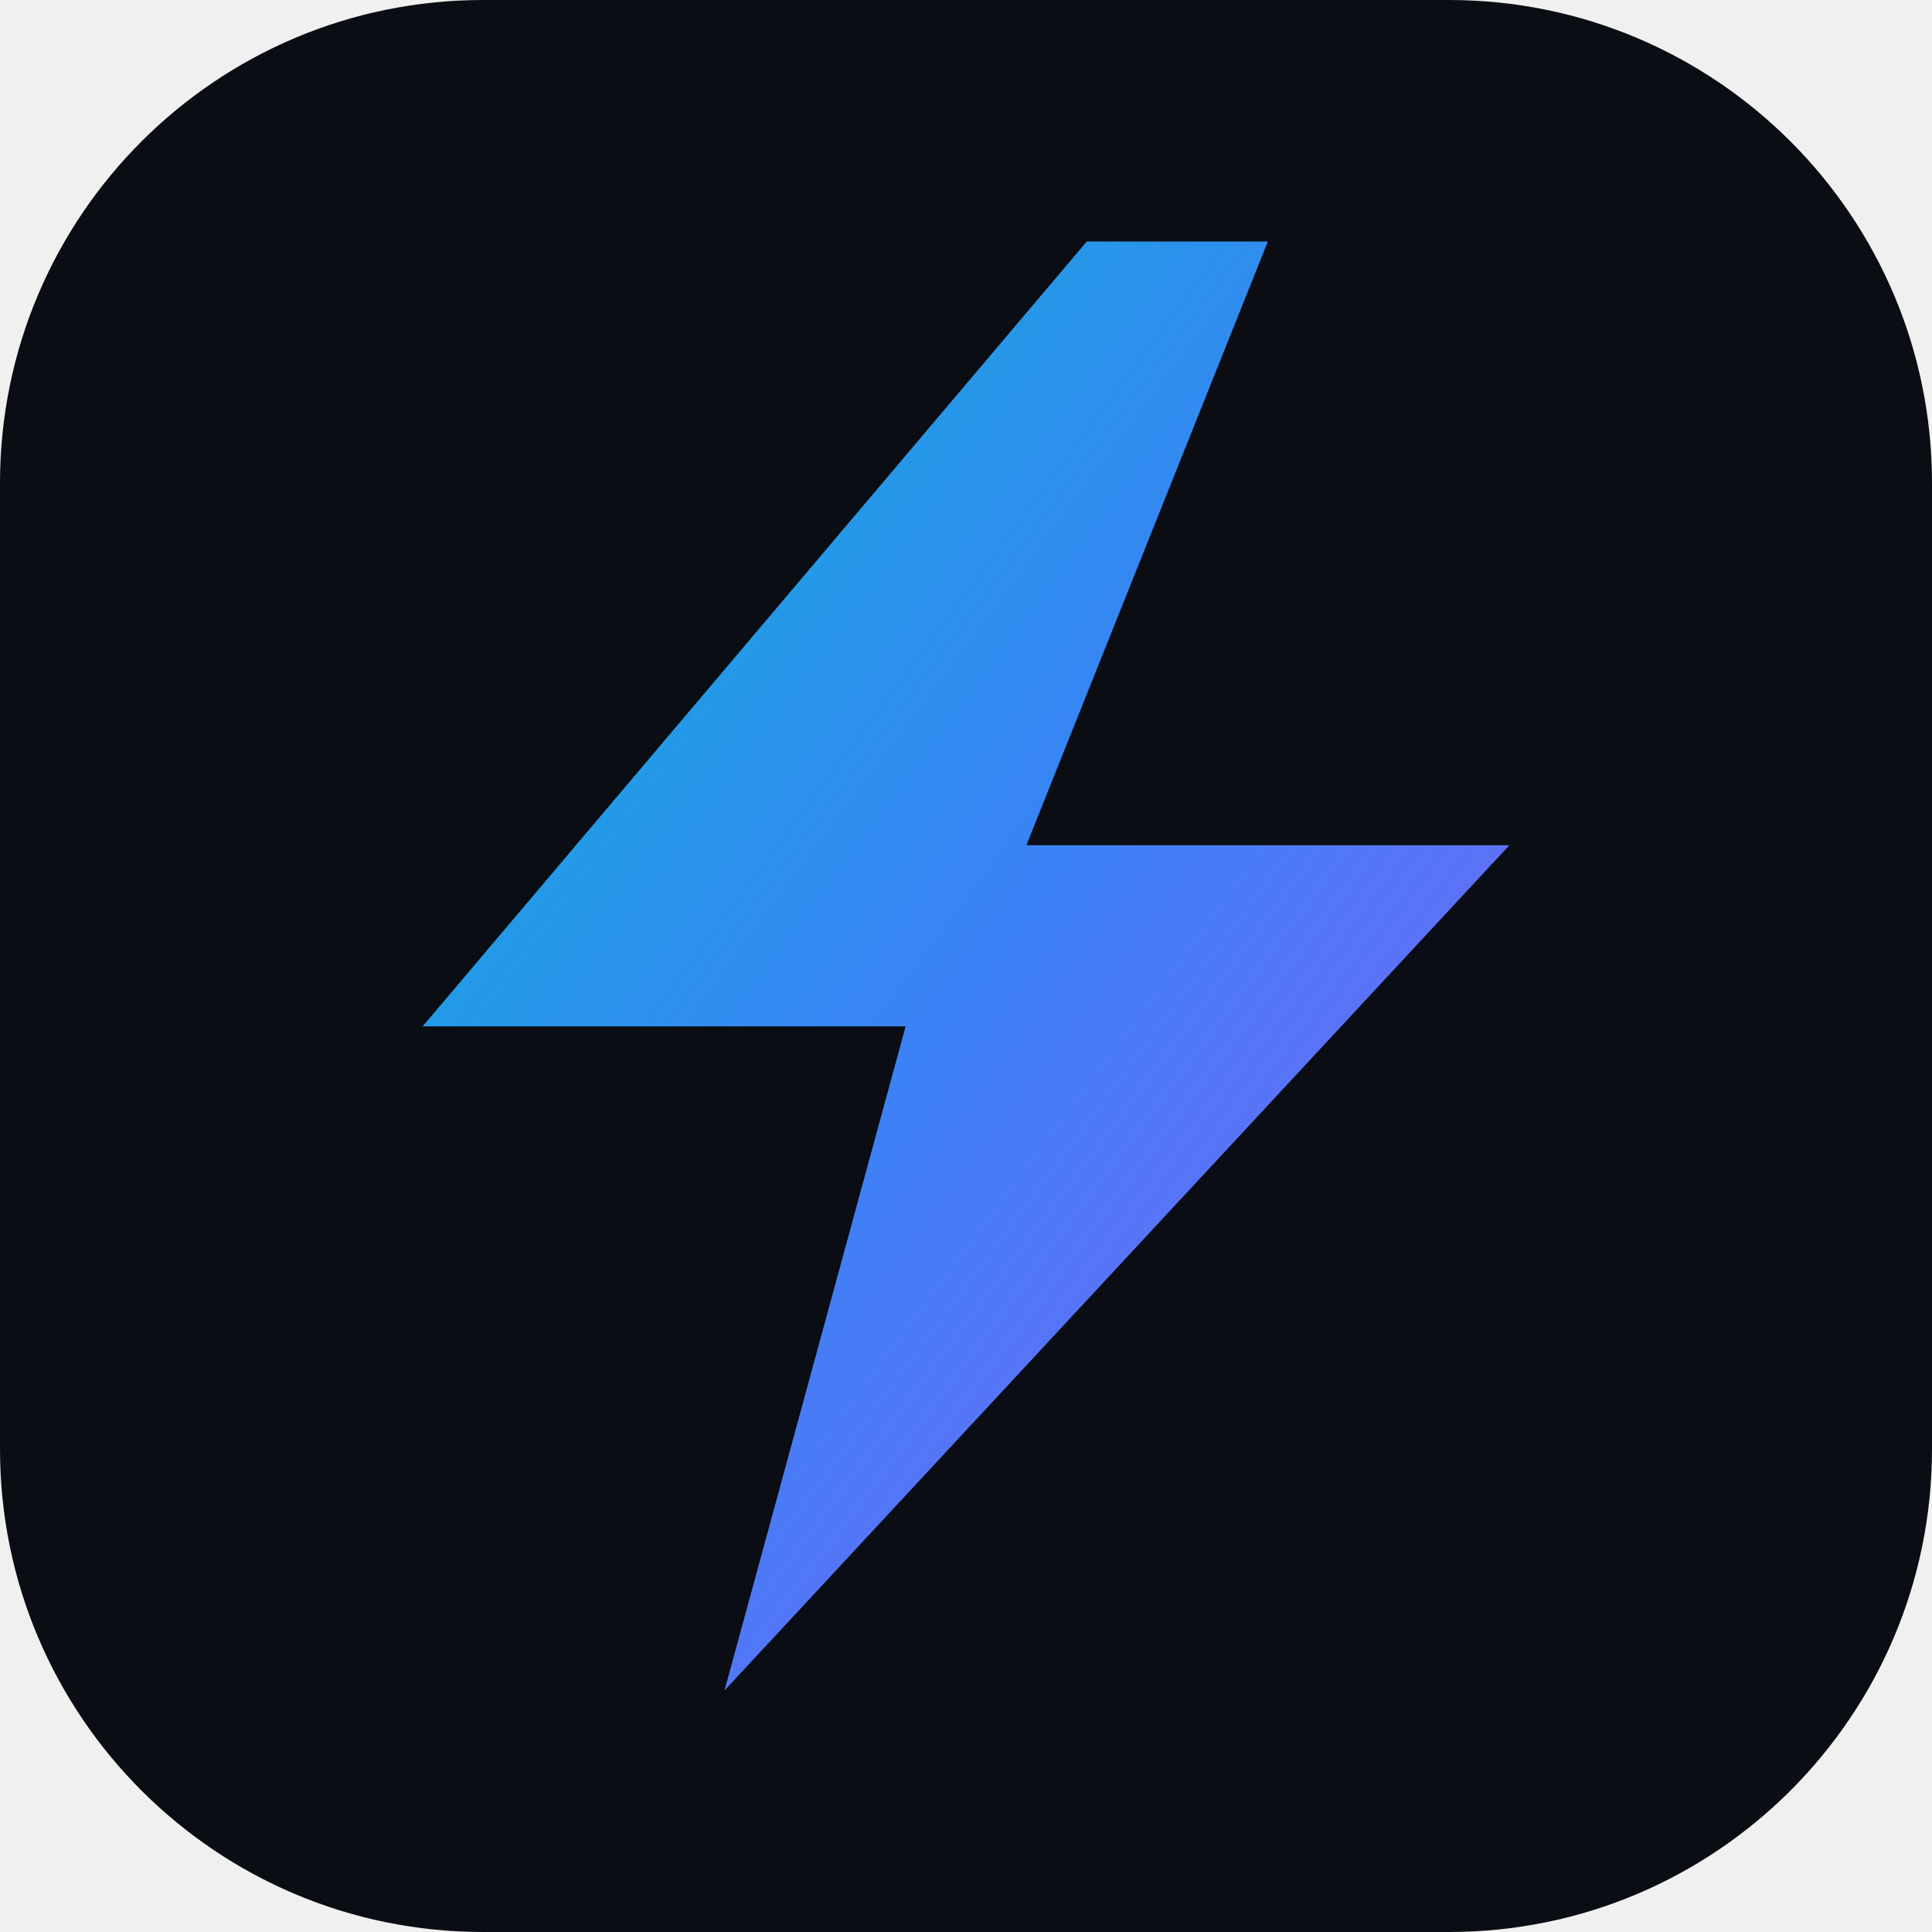
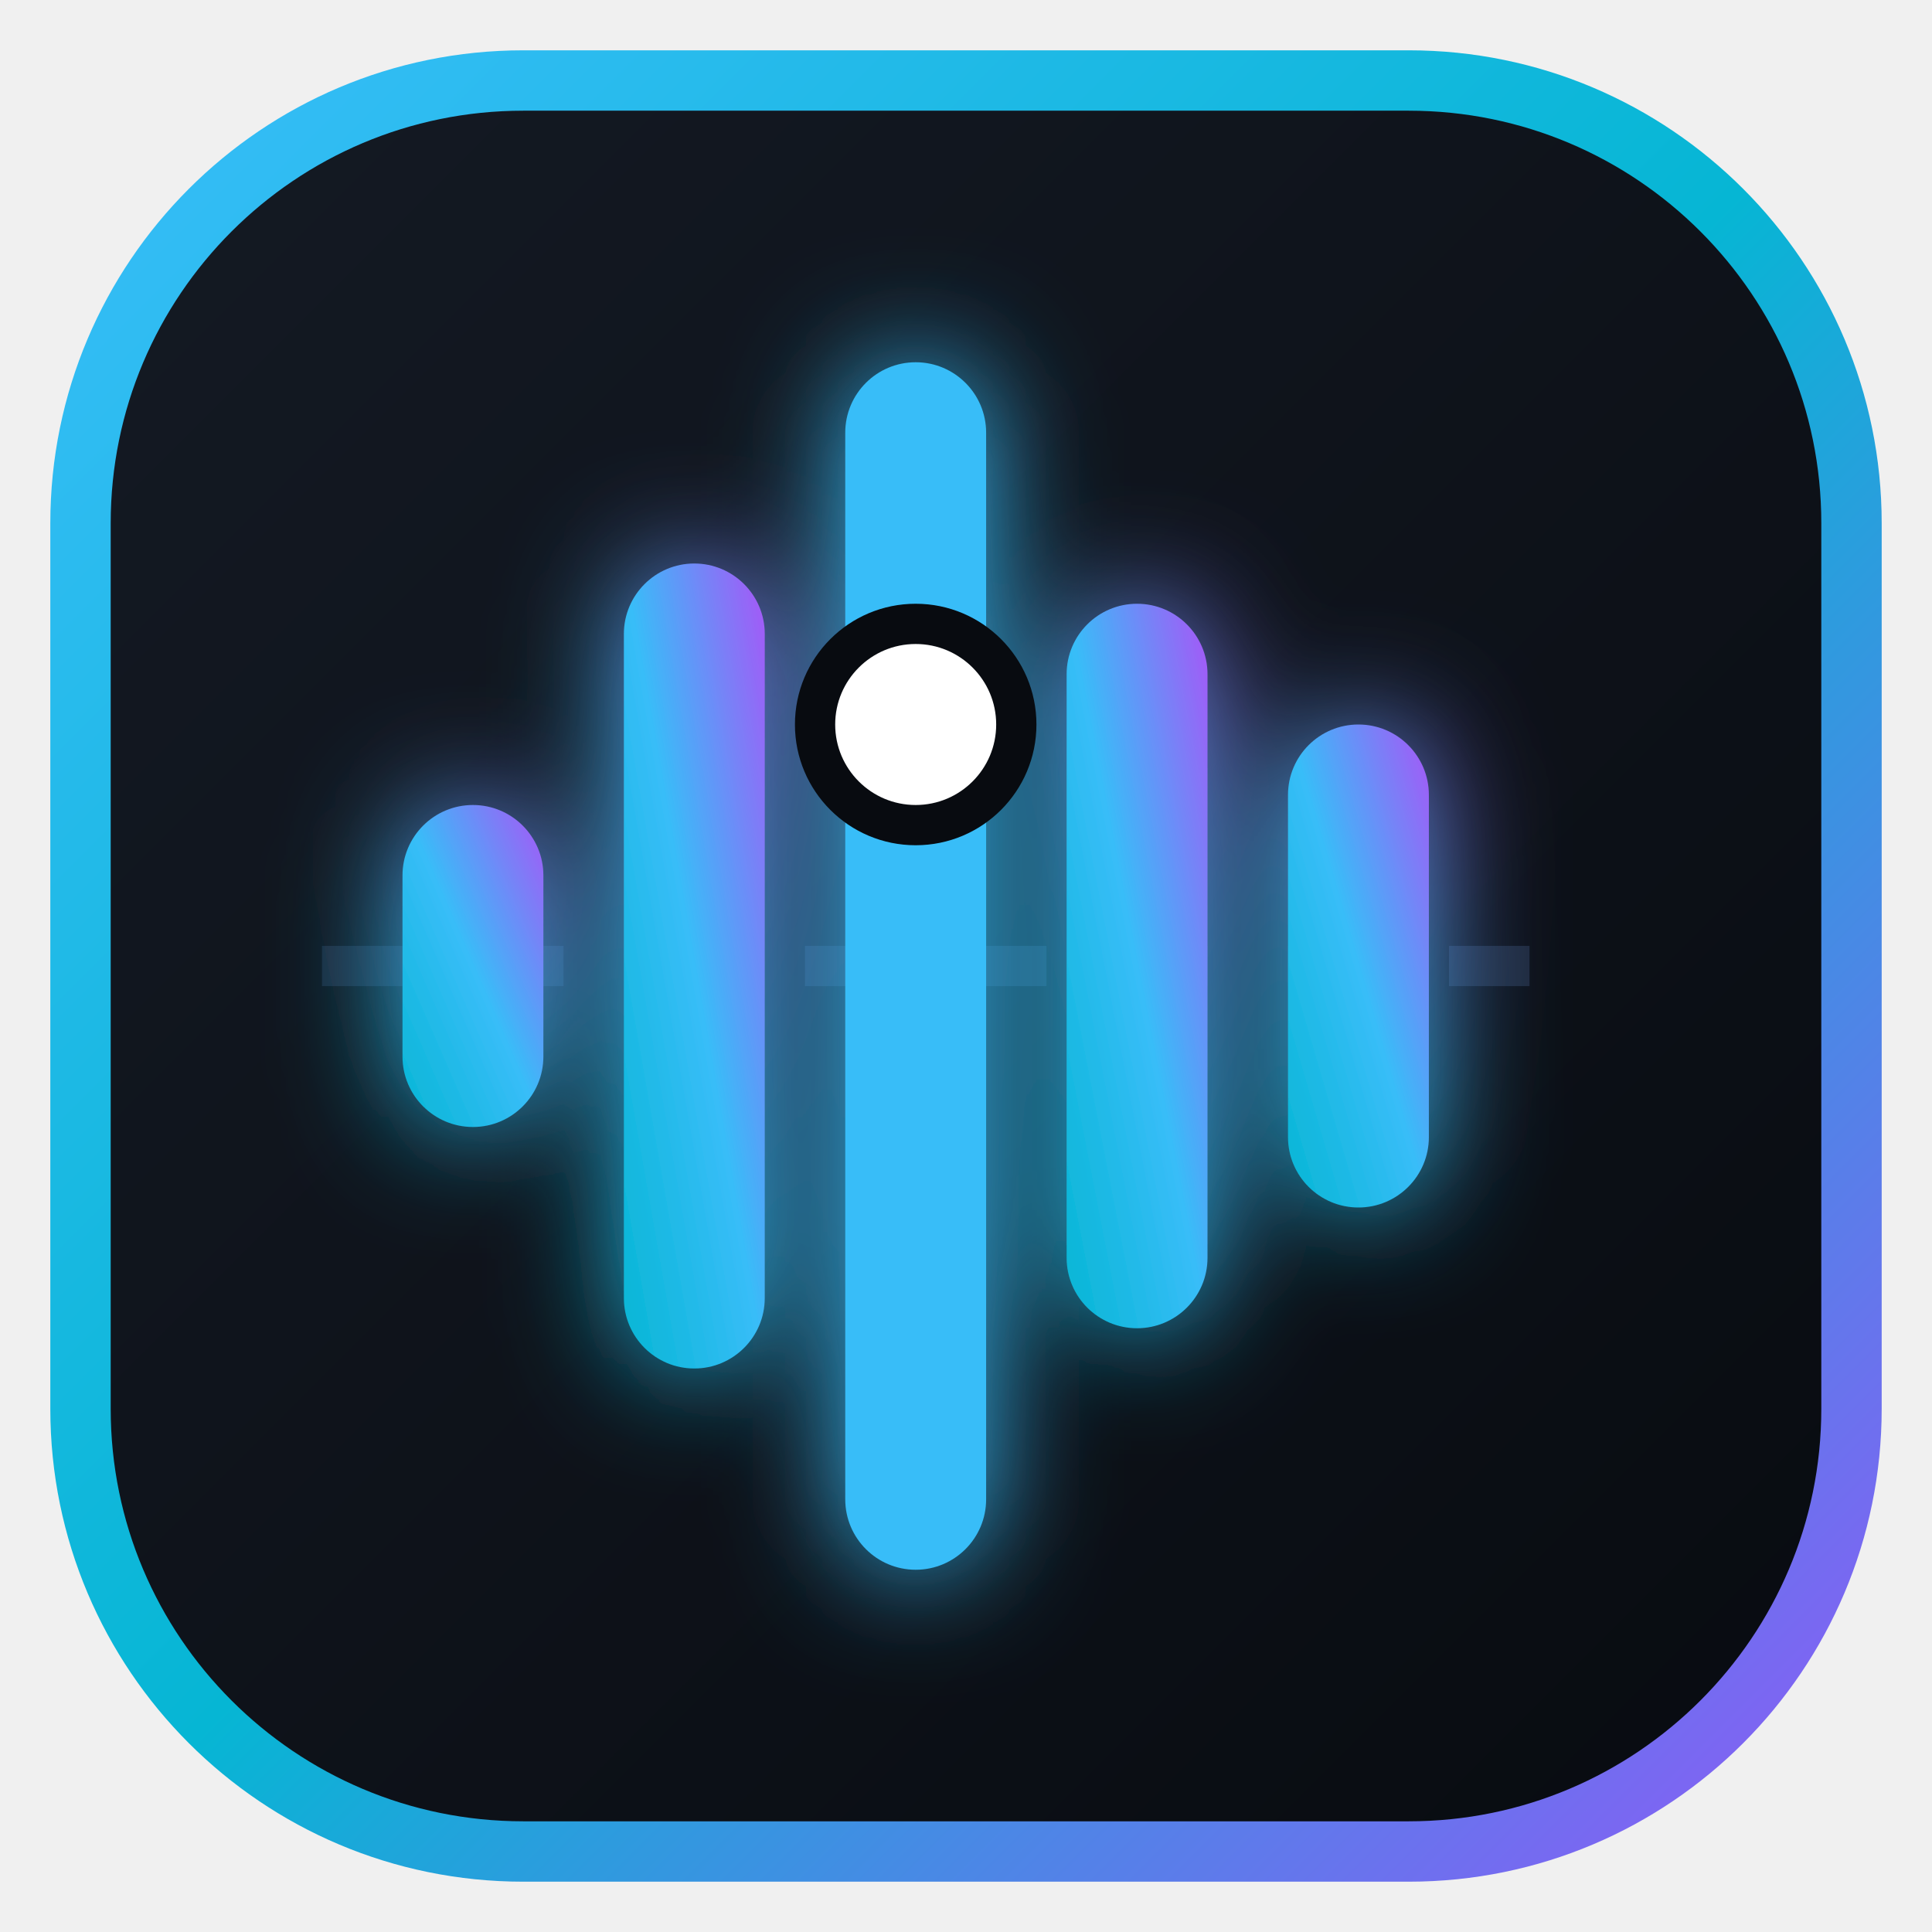
- <svg xmlns="http://www.w3.org/2000/svg" viewBox="0 0 32 32">
+ <svg xmlns="http://www.w3.org/2000/svg" viewBox="0 0 48 48" fill="none">
  <defs>
-     <linearGradient id="g" x1="0%" y1="0%" x2="100%" y2="100%">
-       <stop offset="0%" stop-color="#06b6d4" />
-       <stop offset="50%" stop-color="#3b82f6" />
+     <linearGradient id="bgGrad" x1="0%" y1="0%" x2="100%" y2="100%">
+       <stop offset="0%" stop-color="#141a24" />
+       <stop offset="100%" stop-color="#080b10" />
+     </linearGradient>
+     <linearGradient id="borderGrad" x1="0%" y1="0%" x2="100%" y2="100%">
+       <stop offset="0%" stop-color="#38bdf8" />
+       <stop offset="50%" stop-color="#06b6d4" />
      <stop offset="100%" stop-color="#8b5cf6" />
    </linearGradient>
+     <linearGradient id="waveGrad" x1="0%" y1="100%" x2="100%" y2="0%">
+       <stop offset="0%" stop-color="#06b6d4" />
+       <stop offset="50%" stop-color="#38bdf8" />
+       <stop offset="100%" stop-color="#a855f7" />
+     </linearGradient>
+     <filter id="glow" x="-20%" y="-20%" width="140%" height="140%">
+       <feGaussianBlur stdDeviation="1.5" result="blur" />
+       <feComposite in="SourceGraphic" in2="blur" operator="over" />
+     </filter>
  </defs>
-   <rect width="32" height="32" rx="8" fill="#0b0d14" />
-   <path d="M18 4L7 17h8l-3 11 13-14h-8l4-10z" fill="url(#g)" />
+   <rect x="2" y="2" width="44" height="44" rx="11" fill="url(#bgGrad)" stroke="url(#borderGrad)" stroke-width="1.5" />
+   <line x1="8" y1="24" x2="40" y2="24" stroke="#1e293b" stroke-width="1" stroke-dasharray="2 2" />
+   <g filter="url(#glow)">
+     <rect x="10" y="20" width="3.5" height="8" rx="1.75" fill="url(#waveGrad)" />
+     <rect x="15.5" y="14" width="3.5" height="20" rx="1.75" fill="url(#waveGrad)" />
+     <rect x="21" y="9" width="3.5" height="30" rx="1.75" fill="#38bdf8" />
+     <rect x="26.5" y="15" width="3.5" height="18" rx="1.75" fill="url(#waveGrad)" />
+     <rect x="32" y="18" width="3.5" height="12" rx="1.75" fill="url(#waveGrad)" />
+   </g>
+   <circle cx="22.75" cy="18" r="2.5" fill="#ffffff" stroke="#080b10" stroke-width="1" />
</svg>
